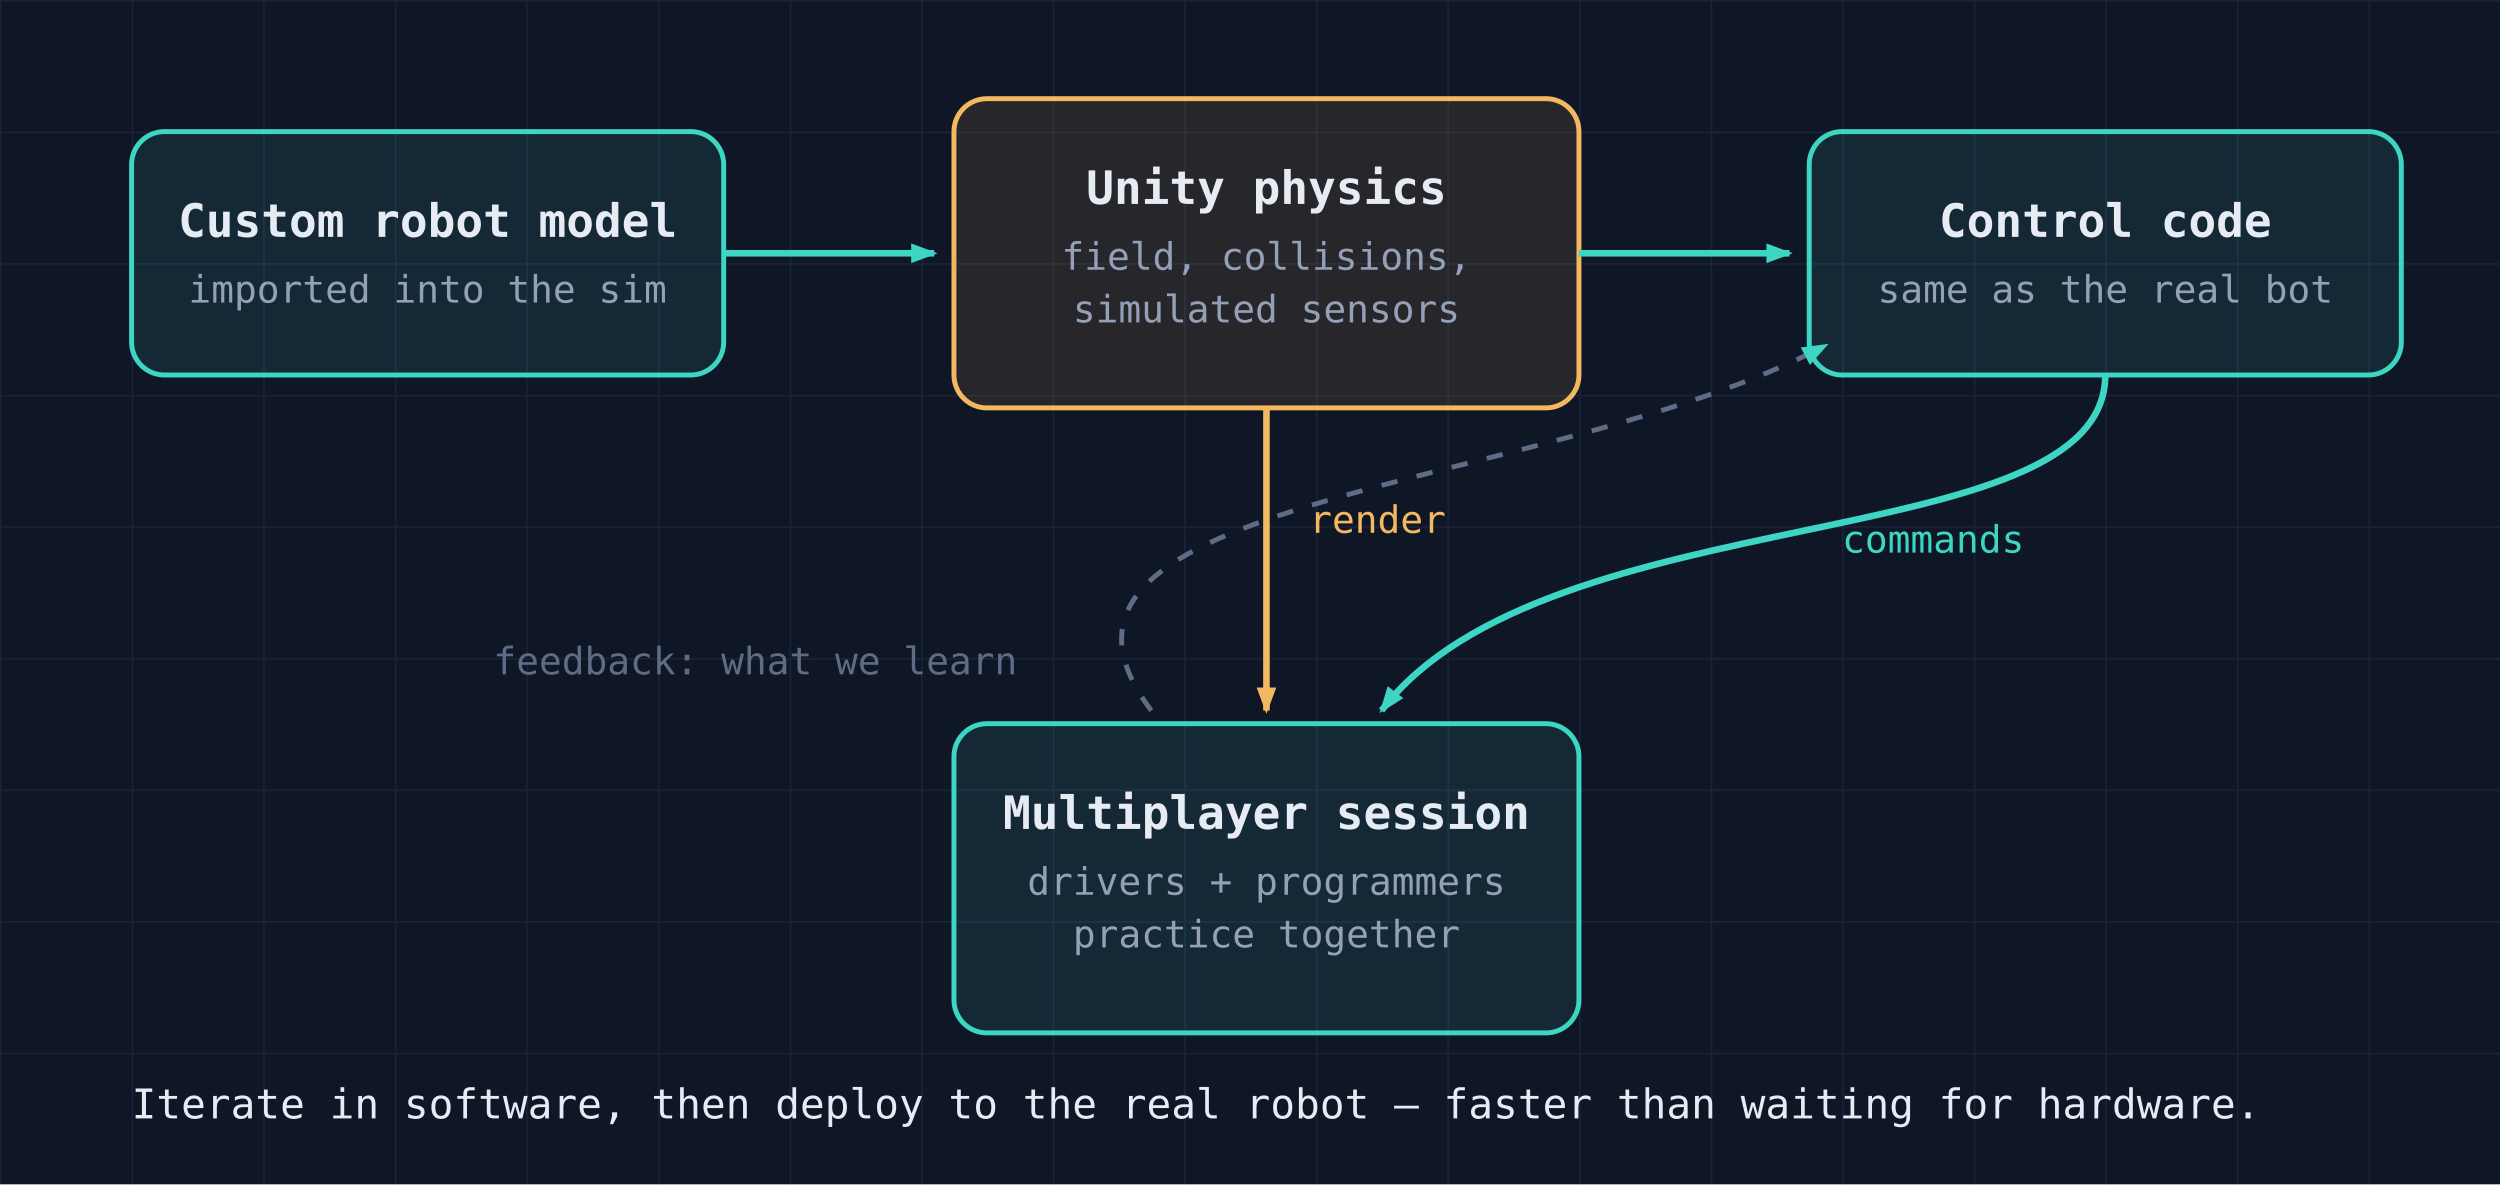
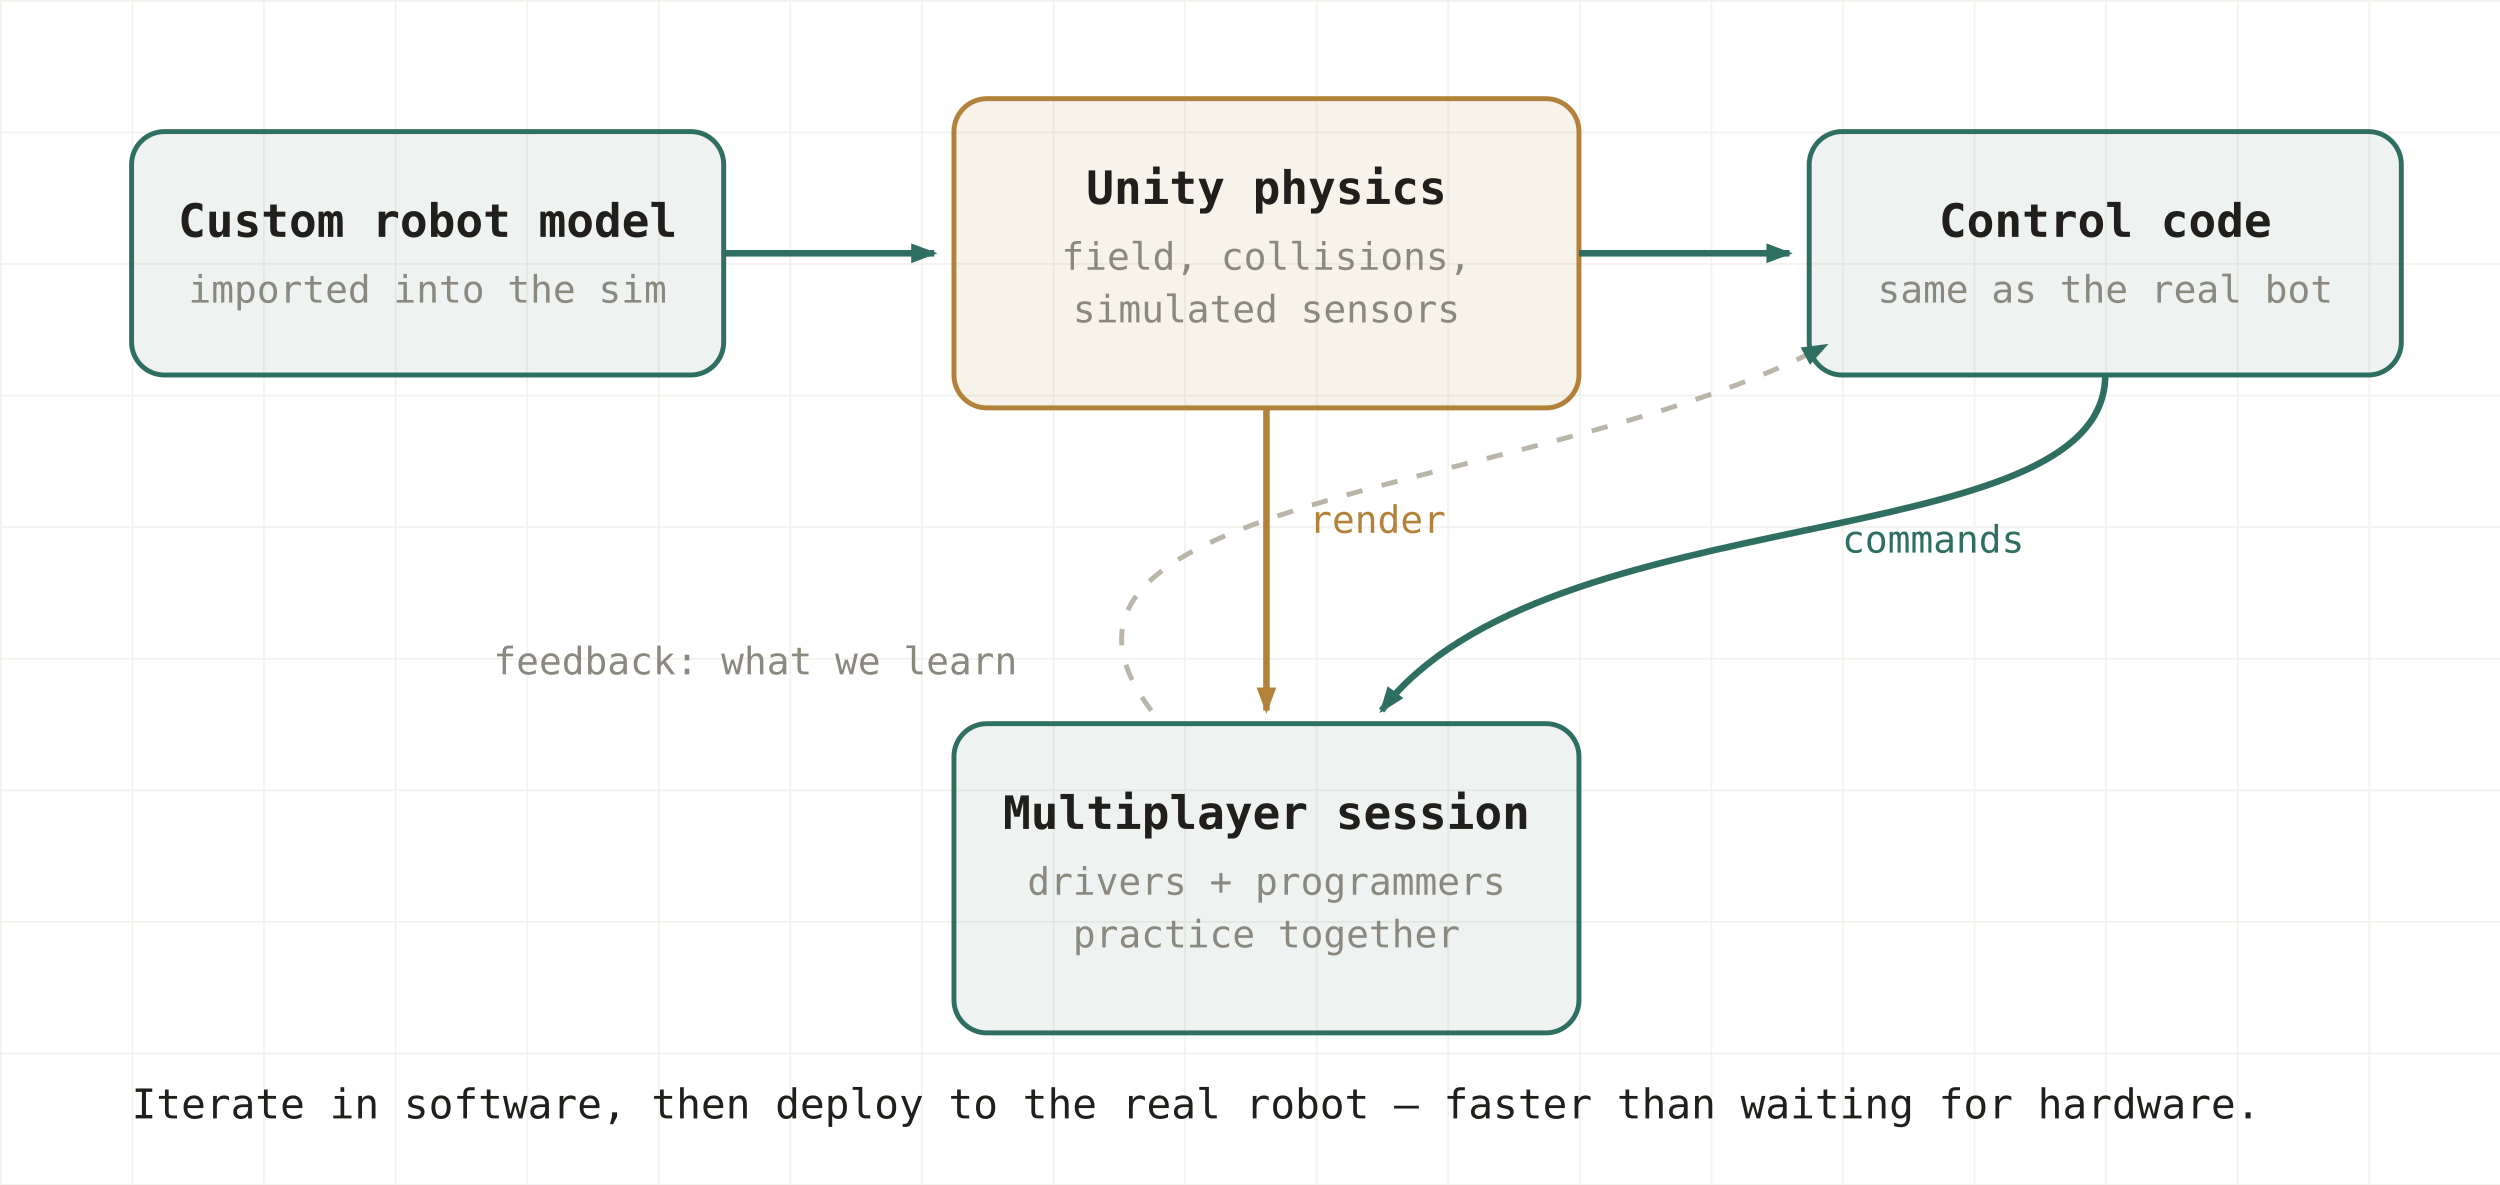
<svg xmlns="http://www.w3.org/2000/svg" viewBox="0 0 760 360" font-family="'JetBrains Mono', ui-monospace, monospace" role="img" aria-label="Diagram of the Unity robotics simulator loop. A custom robot model is imported into the Unity physics environment. The simulated field and sensors feed the same control code the real robot runs. Driver and programmer practice happens in a shared multiplayer session, and what is learned feeds back into the control code before it is deployed to the real robot.">
  <defs>
    <pattern id="g2" width="40" height="40" patternUnits="userSpaceOnUse">
-       <path d="M40 0H0V40" fill="none" stroke="#233049" stroke-width="1" opacity="0.5" />
+       <path d="M40 0H0V40" fill="none" stroke="#e6e3da" stroke-width="1" opacity="0.5" />
    </pattern>
    <marker id="a2" markerWidth="10" markerHeight="10" refX="7" refY="3" orient="auto" markerUnits="userSpaceOnUse">
-       <path d="M0,0 L8,3 L0,6 Z" fill="#3dd6c4" />
+       <path d="M0,0 L8,3 L0,6 Z" fill="#2f6f62" />
    </marker>
    <marker id="a2amber" markerWidth="10" markerHeight="10" refX="7" refY="3" orient="auto" markerUnits="userSpaceOnUse">
-       <path d="M0,0 L8,3 L0,6 Z" fill="#f4b860" />
+       <path d="M0,0 L8,3 L0,6 Z" fill="#b3823a" />
    </marker>
  </defs>
-   <rect width="760" height="360" fill="#0f1626" />
+   <rect width="760" height="360" fill="#ffffff" />
  <rect width="760" height="360" fill="url(#g2)" />
  <g>
-     <rect x="40" y="40" width="180" height="74" rx="10" fill="rgba(61,214,196,0.10)" stroke="#3dd6c4" stroke-width="1.5" />
-     <text x="130" y="72" fill="#e6ebf4" font-size="14" font-weight="700" text-anchor="middle">Custom robot model</text>
-     <text x="130" y="92" fill="#93a0b8" font-size="11.5" text-anchor="middle">imported into the sim</text>
+     <rect x="40" y="40" width="180" height="74" rx="10" fill="rgba(47,111,98,0.08)" stroke="#2f6f62" stroke-width="1.5" />
+     <text x="130" y="72" fill="#211f1c" font-size="14" font-weight="700" text-anchor="middle">Custom robot model</text>
+     <text x="130" y="92" fill="#8b887f" font-size="11.5" text-anchor="middle">imported into the sim</text>
  </g>
  <g>
-     <rect x="290" y="30" width="190" height="94" rx="10" fill="rgba(244,184,96,0.10)" stroke="#f4b860" stroke-width="1.5" />
-     <text x="385" y="62" fill="#e6ebf4" font-size="14" font-weight="700" text-anchor="middle">Unity physics</text>
-     <text x="385" y="82" fill="#93a0b8" font-size="11.5" text-anchor="middle">field, collisions,</text>
-     <text x="385" y="98" fill="#93a0b8" font-size="11.5" text-anchor="middle">simulated sensors</text>
+     <rect x="290" y="30" width="190" height="94" rx="10" fill="rgba(179,130,58,0.10)" stroke="#b3823a" stroke-width="1.5" />
+     <text x="385" y="62" fill="#211f1c" font-size="14" font-weight="700" text-anchor="middle">Unity physics</text>
+     <text x="385" y="82" fill="#8b887f" font-size="11.5" text-anchor="middle">field, collisions,</text>
+     <text x="385" y="98" fill="#8b887f" font-size="11.5" text-anchor="middle">simulated sensors</text>
  </g>
  <g>
-     <rect x="550" y="40" width="180" height="74" rx="10" fill="rgba(61,214,196,0.10)" stroke="#3dd6c4" stroke-width="1.5" />
-     <text x="640" y="72" fill="#e6ebf4" font-size="14" font-weight="700" text-anchor="middle">Control code</text>
-     <text x="640" y="92" fill="#93a0b8" font-size="11.5" text-anchor="middle">same as the real bot</text>
+     <rect x="550" y="40" width="180" height="74" rx="10" fill="rgba(47,111,98,0.08)" stroke="#2f6f62" stroke-width="1.5" />
+     <text x="640" y="72" fill="#211f1c" font-size="14" font-weight="700" text-anchor="middle">Control code</text>
+     <text x="640" y="92" fill="#8b887f" font-size="11.5" text-anchor="middle">same as the real bot</text>
  </g>
  <g>
-     <rect x="290" y="220" width="190" height="94" rx="10" fill="rgba(61,214,196,0.10)" stroke="#3dd6c4" stroke-width="1.5" />
-     <text x="385" y="252" fill="#e6ebf4" font-size="14" font-weight="700" text-anchor="middle">Multiplayer session</text>
-     <text x="385" y="272" fill="#93a0b8" font-size="11.5" text-anchor="middle">drivers + programmers</text>
-     <text x="385" y="288" fill="#93a0b8" font-size="11.5" text-anchor="middle">practice together</text>
+     <rect x="290" y="220" width="190" height="94" rx="10" fill="rgba(47,111,98,0.08)" stroke="#2f6f62" stroke-width="1.5" />
+     <text x="385" y="252" fill="#211f1c" font-size="14" font-weight="700" text-anchor="middle">Multiplayer session</text>
+     <text x="385" y="272" fill="#8b887f" font-size="11.5" text-anchor="middle">drivers + programmers</text>
+     <text x="385" y="288" fill="#8b887f" font-size="11.5" text-anchor="middle">practice together</text>
  </g>
-   <line x1="220" y1="77" x2="284" y2="77" stroke="#3dd6c4" stroke-width="2" marker-end="url(#a2)" />
-   <line x1="480" y1="77" x2="544" y2="77" stroke="#3dd6c4" stroke-width="2" marker-end="url(#a2)" />
-   <path d="M640 114 C 640 170, 470 150, 420 216" fill="none" stroke="#3dd6c4" stroke-width="2" marker-end="url(#a2)" />
-   <text x="560" y="168" fill="#3dd6c4" font-size="11.5">commands</text>
-   <line x1="385" y1="124" x2="385" y2="216" stroke="#f4b860" stroke-width="2" marker-end="url(#a2amber)" />
-   <text x="398" y="162" fill="#f4b860" font-size="11.5">render</text>
-   <path d="M350 216 C 300 150, 470 150, 555 105" fill="none" stroke="#5e6c86" stroke-width="1.5" stroke-dasharray="5 6" marker-end="url(#a2)" />
-   <text x="150" y="205" fill="#5e6c86" font-size="11.5">feedback: what we learn</text>
-   <text x="40" y="340" fill="#e6ebf4" font-size="12.5">Iterate in software, then deploy to the real robot — faster than waiting for hardware.</text>
+   <line x1="220" y1="77" x2="284" y2="77" stroke="#2f6f62" stroke-width="2" marker-end="url(#a2)" />
+   <line x1="480" y1="77" x2="544" y2="77" stroke="#2f6f62" stroke-width="2" marker-end="url(#a2)" />
+   <path d="M640 114 C 640 170, 470 150, 420 216" fill="none" stroke="#2f6f62" stroke-width="2" marker-end="url(#a2)" />
+   <text x="560" y="168" fill="#2f6f62" font-size="11.5">commands</text>
+   <line x1="385" y1="124" x2="385" y2="216" stroke="#b3823a" stroke-width="2" marker-end="url(#a2amber)" />
+   <text x="398" y="162" fill="#b3823a" font-size="11.5">render</text>
+   <path d="M350 216 C 300 150, 470 150, 555 105" fill="none" stroke="#b9b5a9" stroke-width="1.5" stroke-dasharray="5 6" marker-end="url(#a2)" />
+   <text x="150" y="205" fill="#8b887f" font-size="11.5">feedback: what we learn</text>
+   <text x="40" y="340" fill="#211f1c" font-size="12.5">Iterate in software, then deploy to the real robot — faster than waiting for hardware.</text>
</svg>
